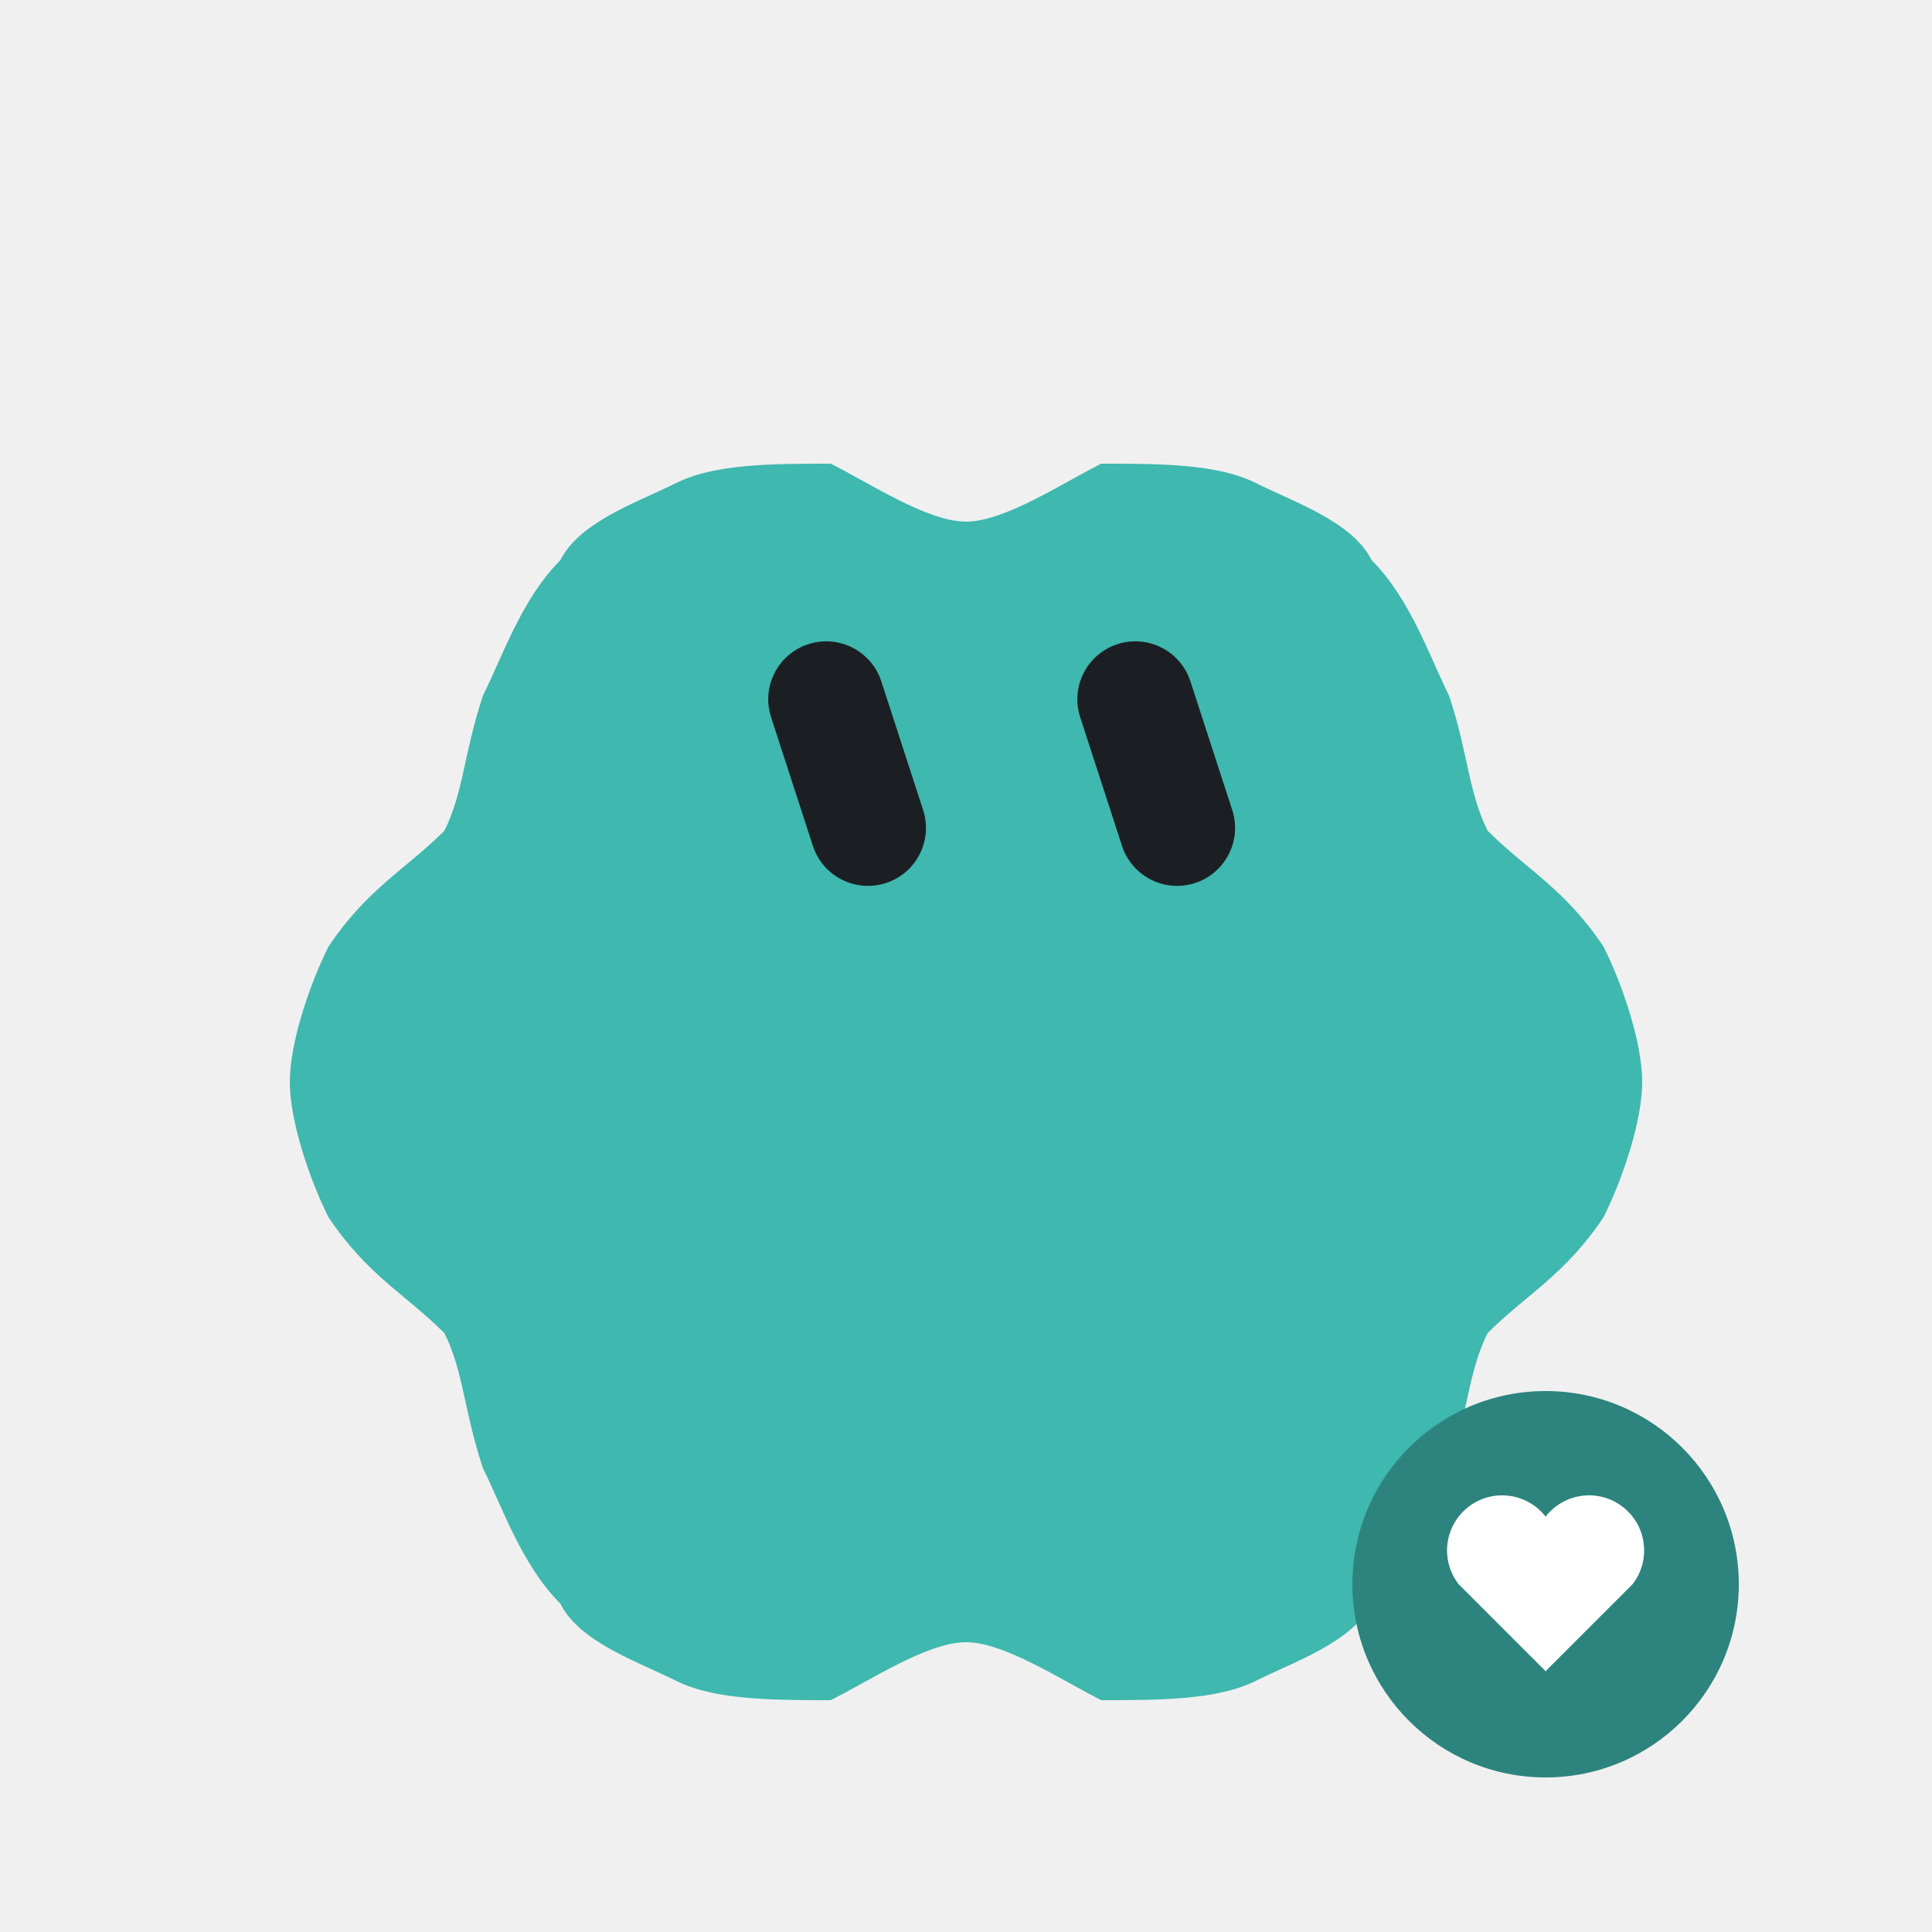
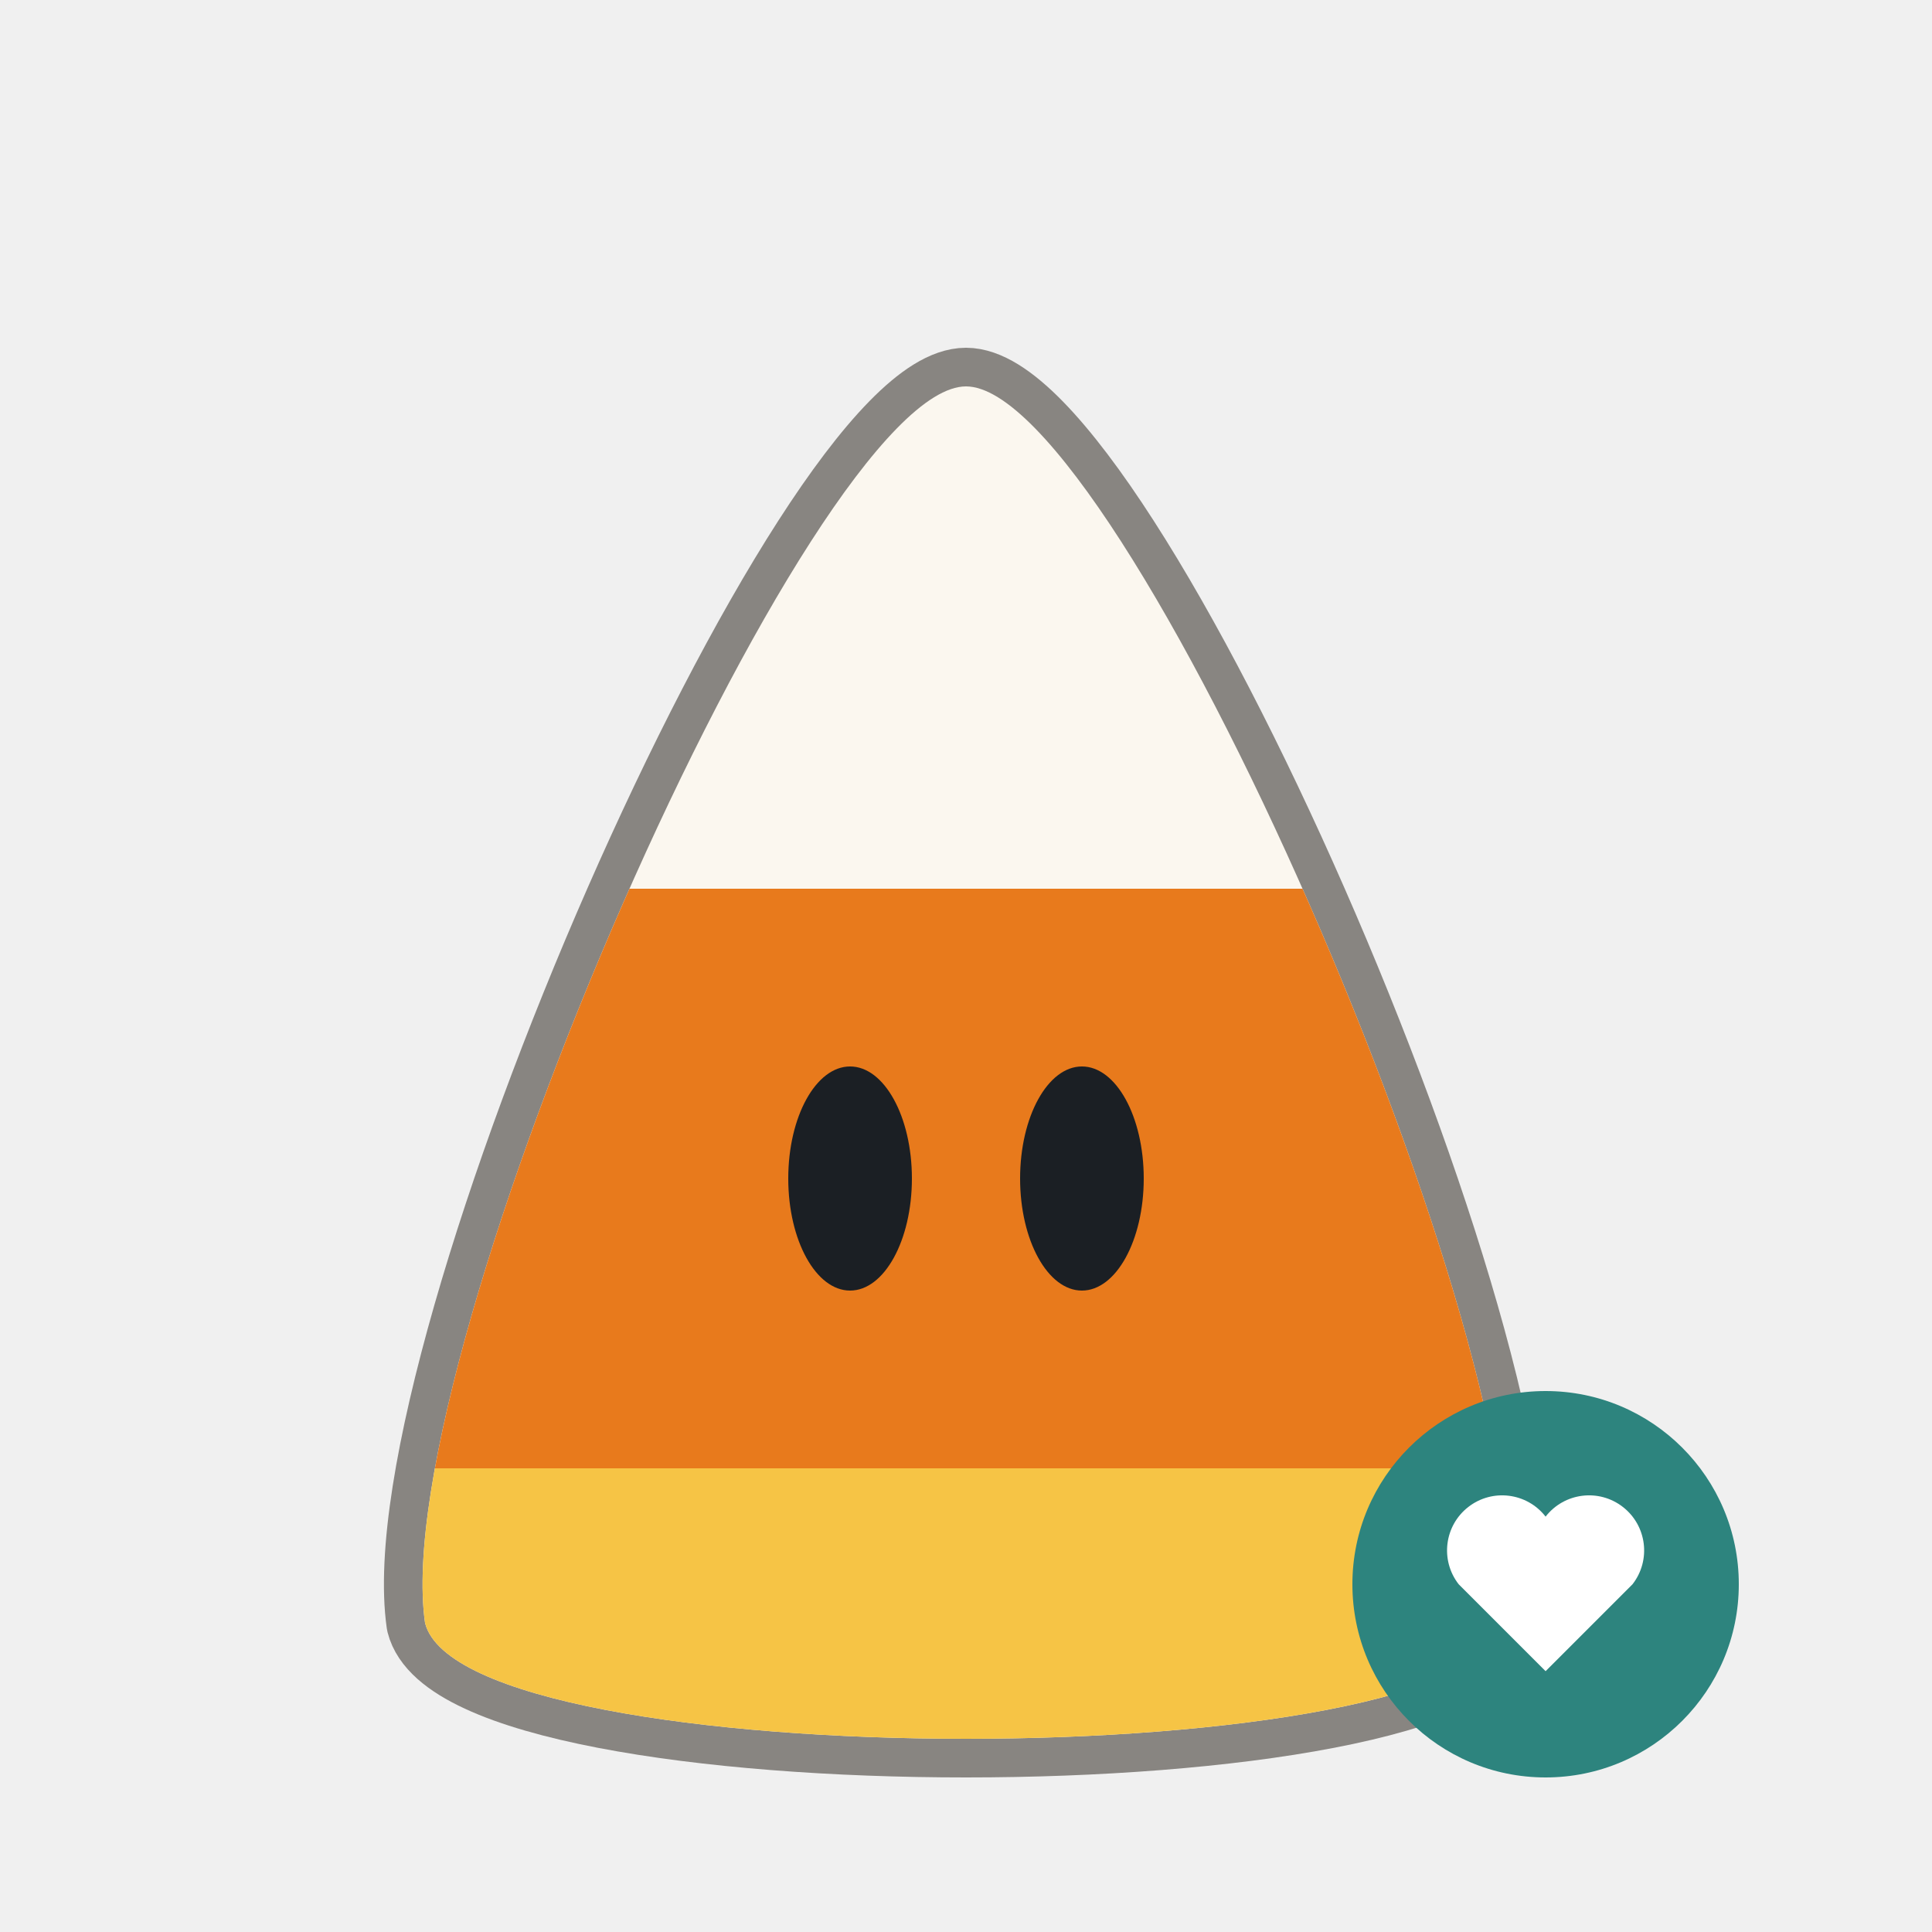
- <svg xmlns="http://www.w3.org/2000/svg" viewBox="0 0 100 100" role="img" aria-label="Advocate: a six-puff blob that speaks for readers">
-   <style>.b{animation:q 5.1s ease-in-out infinite;transform-origin:50px 90px}.e{animation:k 4s 2.5s infinite;transform-box:fill-box;transform-origin:center}@keyframes q{50%{transform:translateY(-3px) scale(1.03,.97)}}@keyframes k{0%,92%,100%{transform:scaleY(1)}96%{transform:scaleY(.15)}}@media(prefers-reduced-motion:reduce){.b,.e{animation:none}}</style>
-   <g class="b">
-     <path d="M85 56C85 58 84 61 83 63C81 66 79 67 77 69C76 71 76 73 75 76C74 78 73 81 71 83C70 85 67 86 65 87C63 88 60 88 57 88C55 87 52 85 50 85C48 85 45 87 43 88C40 88 37 88 35 87C33 86 30 85 29 83C27 81 26 78 25 76C24 73 24 71 23 69C21 67 19 66 17 63C16 61 15 58 15 56C15 54 16 51 17 49C19 46 21 45 23 43C24 41 24 39 25 36C26 34 27 31 29 29C30 27 33 26 35 25C37 24 40 24 43 24C45 25 48 27 50 27C52 27 55 25 57 24C60 24 63 24 65 25C67 26 70 27 71 29C73 31 74 34 75 36C76 39 76 41 77 43C79 45 81 46 83 49C84 51 85 54 85 56Z" fill="#3fb8af" />
-     <g transform="rotate(-18 44 40)">
-       <rect class="e" x="41" y="33" width="6" height="13" rx="3" fill="#1b1f24" />
-     </g>
-     <g transform="rotate(-18 60 40)">
-       <rect class="e" x="57" y="33" width="6" height="13" rx="3" fill="#1b1f24" />
-     </g>
-     <g transform="translate(80 82)">
-       <circle r="10" fill="#2d847e" />
-       <path d="M0 4.5l-4.5-4.5a2.6 2.6 0 0 1 4.5-3.5a2.6 2.6 0 0 1 4.5 3.5z" fill="#fff" />
+ <svg xmlns="http://www.w3.org/2000/svg" viewBox="0 0 100 100" role="img" aria-label="Advocate as a candy corn, Halloween" stroke-linecap="round" stroke-linejoin="round">
+   <style>.s,.q,.g,.e{animation:2.1s -1.35s ease-in-out infinite}.s{animation-name:s;transform-origin:50px 90px}.q{animation-name:q;transform-origin:50px 90px}.g{animation-name:g}.e{animation-name:e;transform-box:fill-box;transform-origin:center}@keyframes s{0%,50%,to{transform:translateY(0)}25%{transform:translateY(-9px) rotate(-4deg)}75%{transform:translateY(-9px) rotate(4deg)}}@keyframes q{0%,50%,to{transform:scale(1.09,0.9)}25%,75%{transform:scale(0.95,1.07)}}@keyframes g{0%,50%,to{transform:none}25%{transform:translateX(-3.2px)}75%{transform:translateX(3.2px)}}@keyframes e{0%,10%,50%,60%,to{transform:none}25%,75%{transform:scale(1.32,.7)}}@media(prefers-reduced-motion:reduce){*{animation:none!important}}</style>
+   <g class="s">
+     <g class="q">
+       <path d="M50 20C58 20 80 70 78 84C76 92 24 92 22 84C20 70 42 20 50 20Z" fill="#fbf7ef" stroke="#888581" stroke-width="4" paint-order="stroke" />
+       <clipPath id="k">
+         <path d="M50 20C58 20 80 70 78 84C76 92 24 92 22 84C20 70 42 20 50 20Z" />
+       </clipPath>
+       <g clip-path="url(#k)">
+         <rect x="0" y="46" width="100" height="30" rx="0" fill="#e87a1c" />
+         <rect x="0" y="76" width="100" height="30" rx="0" fill="#f6c445" />
+       </g>
+       <g class="g" fill="#1b1f24">
+         <ellipse class="e" cx="44" cy="61" rx="3.2" ry="5.8" />
+         <ellipse class="e" cx="56" cy="61" rx="3.2" ry="5.8" />
+       </g>
    </g>
  </g>
+   <g transform="translate(80 82)">
+     <circle r="10" fill="#2d847e" />
+     <path d="M0 4.5l-4.5-4.5a2.6 2.6 0 0 1 4.5-3.5a2.6 2.6 0 0 1 4.5 3.5z" fill="#fff" />
+   </g>
</svg>
